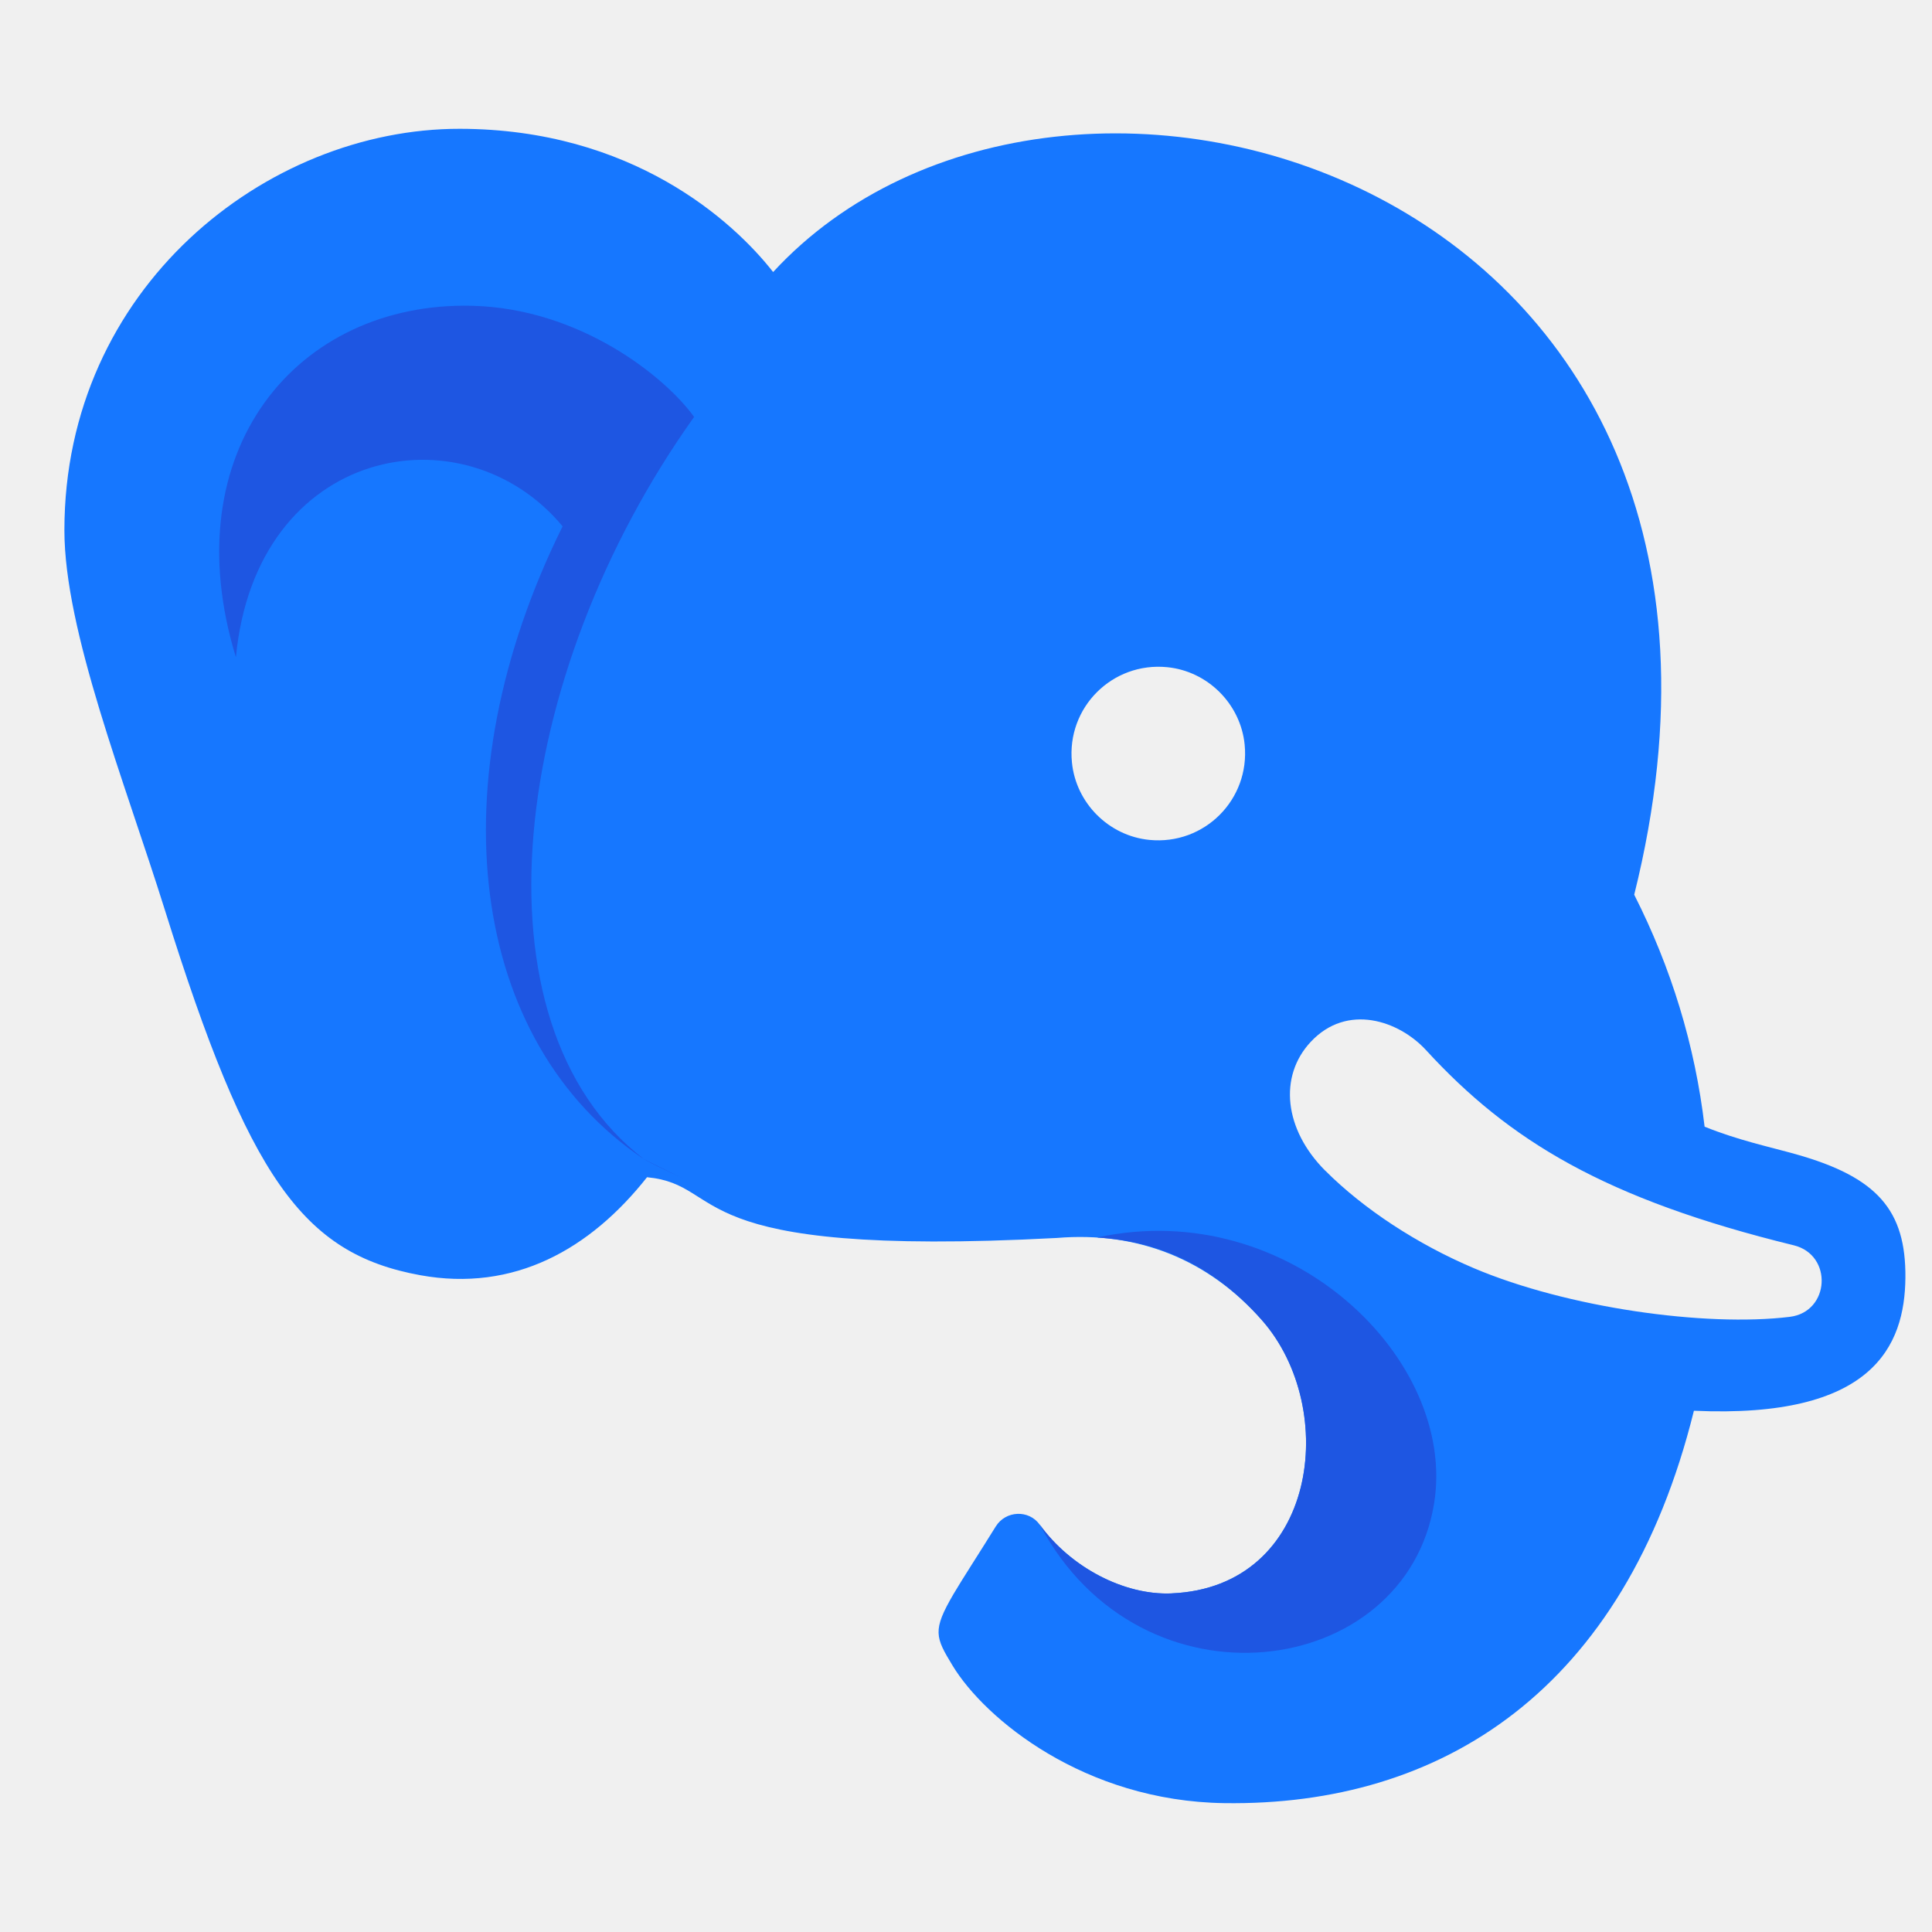
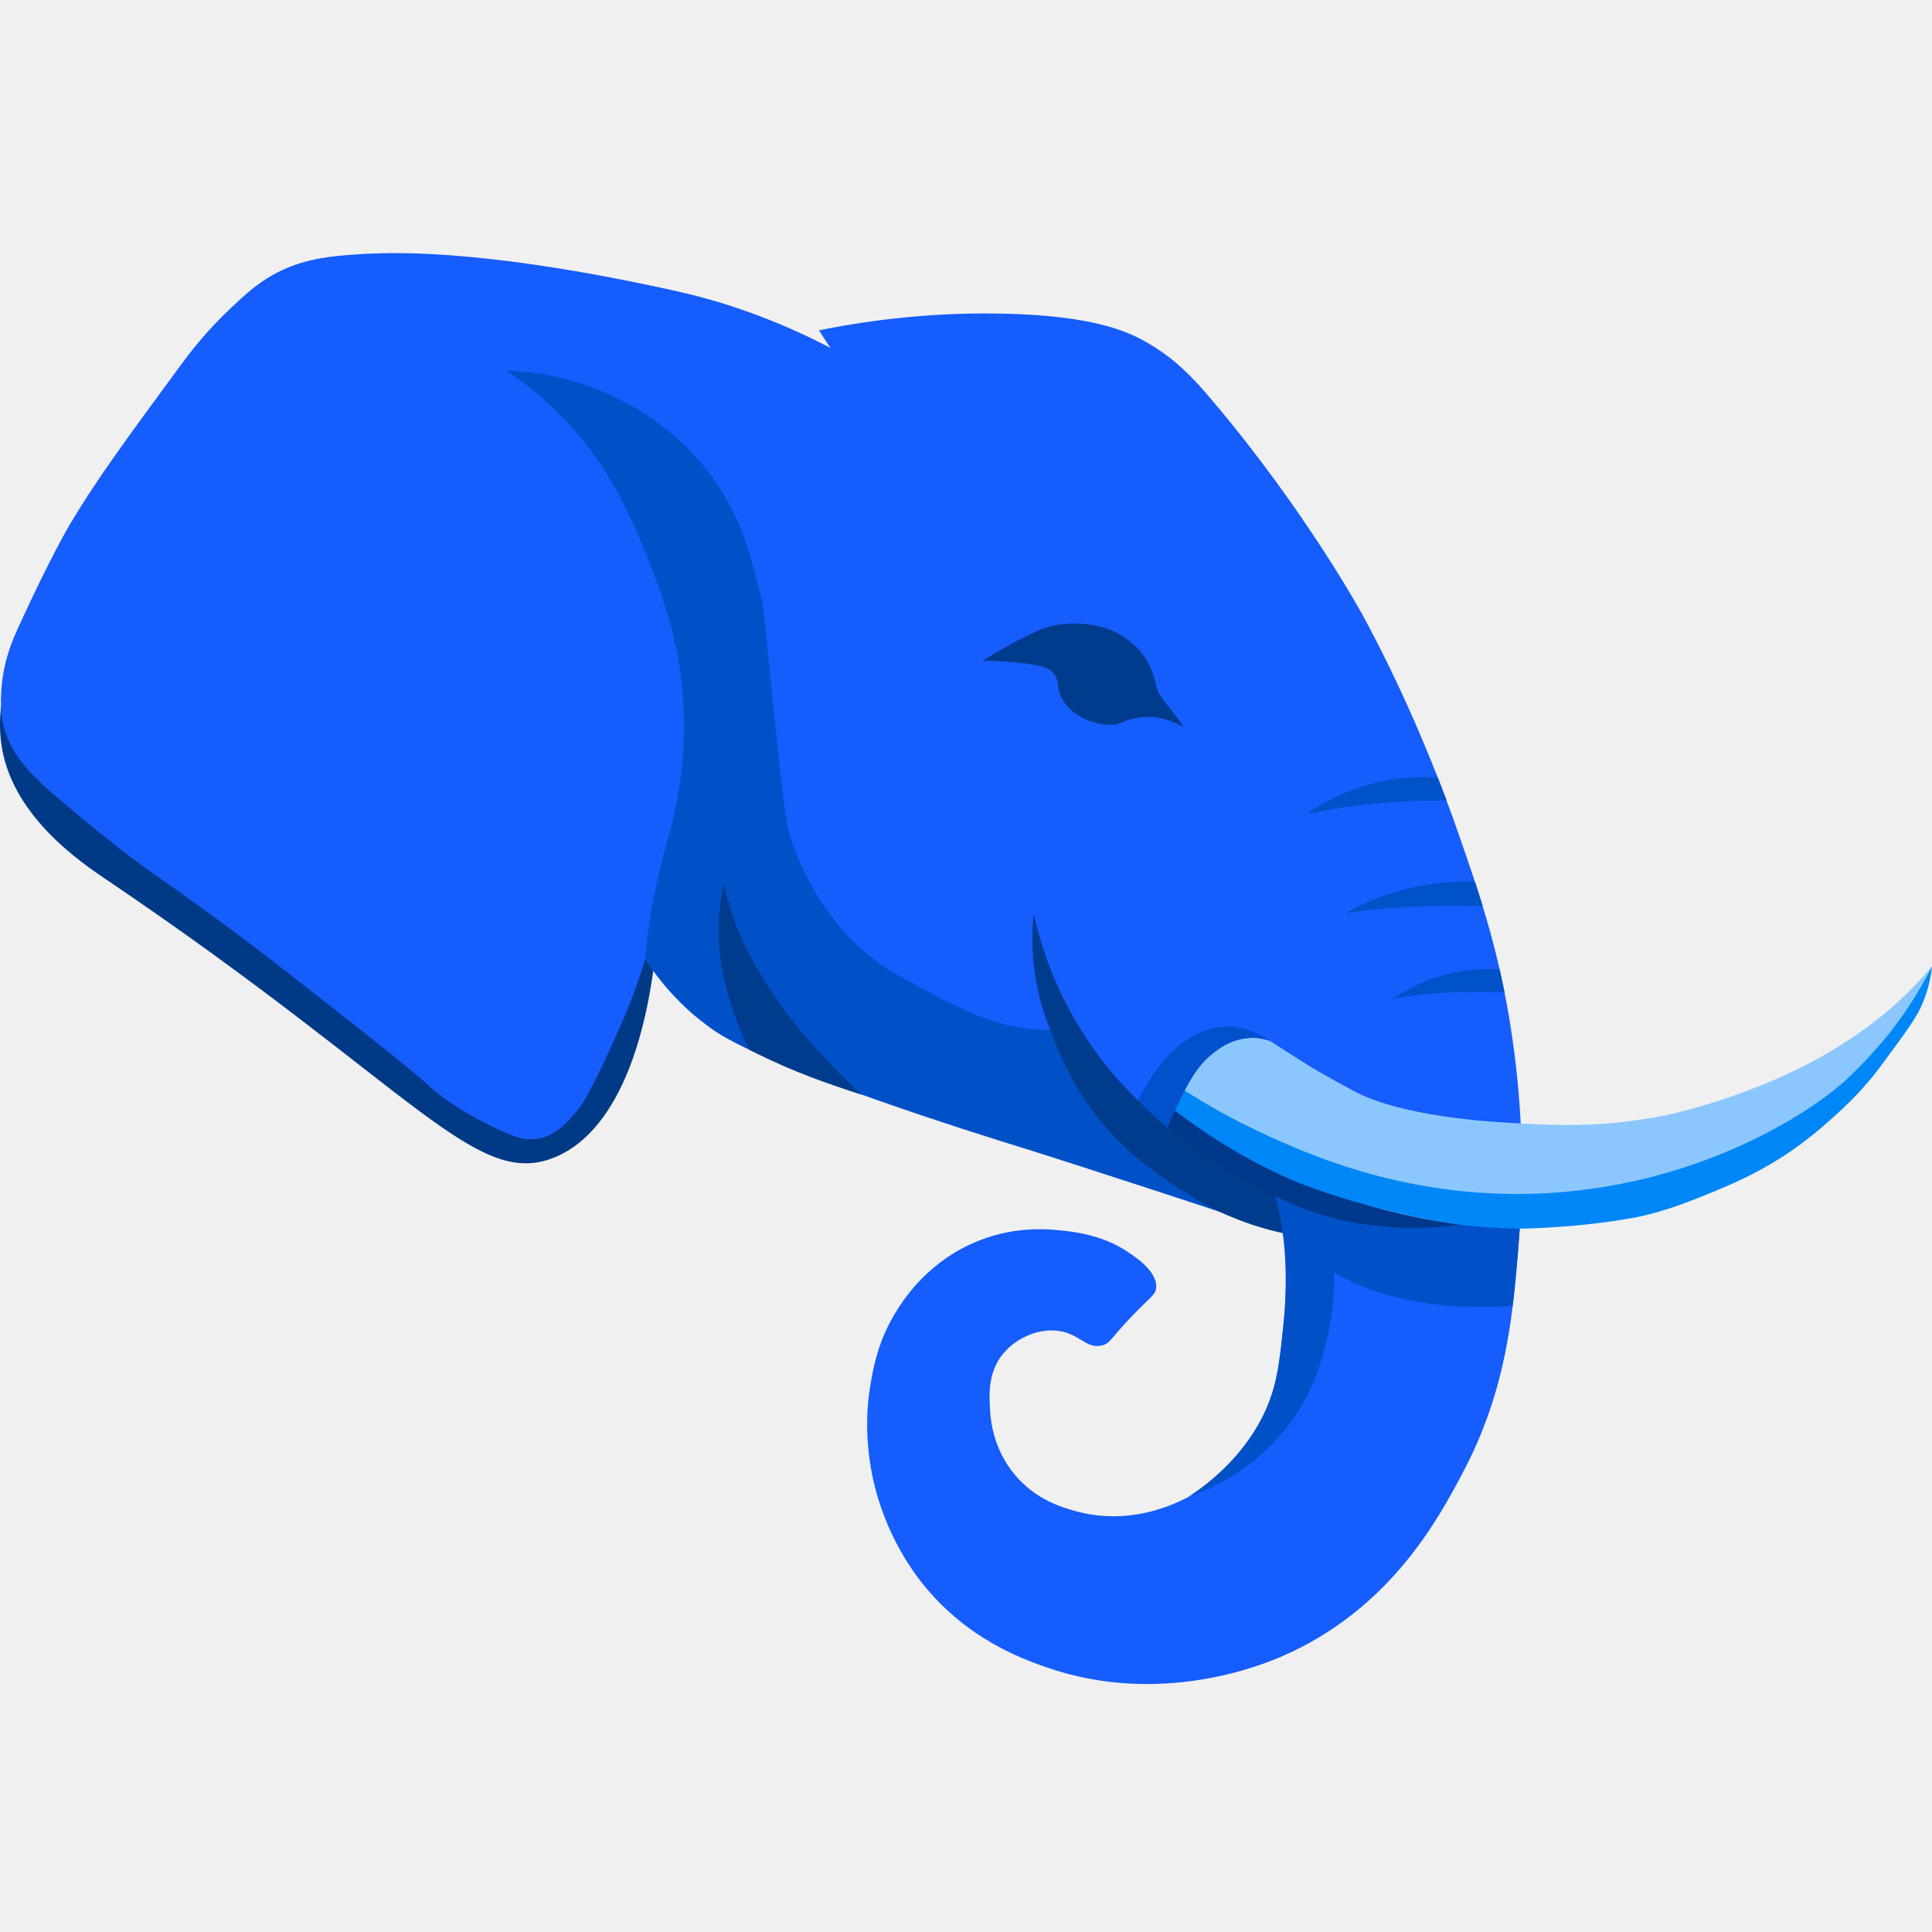
- <svg xmlns="http://www.w3.org/2000/svg" width="30" height="30" viewBox="0 0 30 30" fill="none">
-   <path d="M18.19 24.743C17.46 24.774 16.626 24.342 16.145 23.675C15.975 23.438 15.616 23.455 15.462 23.703C15.186 24.148 14.939 24.526 14.807 24.751C14.474 25.32 14.524 25.422 14.792 25.864C15.292 26.689 16.837 27.968 19.011 27.999C22.381 28.047 25.227 26.251 26.303 21.906C29.081 22.032 29.577 20.902 29.587 19.841C29.596 18.795 29.154 18.28 27.887 17.923C27.474 17.807 26.99 17.706 26.469 17.495C26.32 16.228 25.95 15.026 25.376 13.893C28.143 2.783 16.484 -0.632 12.005 4.224C11.382 3.428 9.81 2.004 7.141 2C4.129 1.996 1 4.478 1 8.233C1 9.796 1.935 12.133 2.561 14.133C3.861 18.288 4.699 19.468 6.524 19.801C7.984 20.067 9.165 19.397 10.047 18.28C11.323 18.403 10.473 19.537 16.41 19.223C17.677 19.117 18.769 19.564 19.594 20.498C20.807 21.873 20.457 24.647 18.19 24.742V24.743ZM17.848 13.042C17.217 12.98 16.707 12.47 16.645 11.839C16.56 10.986 17.271 10.276 18.124 10.36C18.755 10.422 19.265 10.933 19.327 11.563C19.411 12.415 18.701 13.126 17.848 13.042ZM20.578 18.178C19.94 17.539 19.852 16.715 20.352 16.179C20.919 15.571 21.724 15.85 22.143 16.306C23.433 17.712 24.921 18.619 27.854 19.337C28.465 19.487 28.416 20.372 27.791 20.448C26.48 20.608 24.335 20.306 22.888 19.693C22.012 19.322 21.176 18.776 20.578 18.177V18.178Z" fill="#1677FF" />
-   <path d="M17.044 19.216C17.044 19.216 17.037 19.216 17.032 19.216C18.065 19.274 18.903 19.716 19.594 20.498C20.807 21.873 20.457 24.647 18.19 24.742C17.461 24.773 16.626 24.341 16.146 23.674C17.72 26.651 21.828 26.082 22.269 23.343C22.629 21.114 20.03 18.57 17.044 19.214V19.216ZM10 18C7.248 15.887 7.919 10.482 10.778 6.474C10.332 5.853 9.008 4.787 7.326 4.748C4.614 4.684 2.681 6.998 3.663 10.206C3.977 6.918 7.208 6.331 8.736 8.173C6.765 12.148 7.278 16.177 10 18C15 19.219 12.244 19.21 10 18Z" fill="#1E56E2" />
-   <path d="M10 18H12L13 19H12L11 18.5L10 18Z" fill="#1677FF" />
+ <svg xmlns="http://www.w3.org/2000/svg" width="71" height="71" viewBox="0 0 71 71" fill="none">
+   <path d="M2.84 19.17L7.704 12.638L33.832 13.135L46.825 18.46L52.292 27.939L55.025 35.748L55.593 41.251V45.263L50.055 46.044L38.837 41.251L23.892 35.003L11.538 37.31L2.84 31.311L0.107 27.264V26.483L2.84 19.17Z" fill="#155DFC" />
+   <g clip-path="url(#clip0_204_272)">
+     <path d="M3.986 32.377C15.391 40.089 17.531 43.841 20.515 42.475C21.304 42.113 23.427 40.811 24.088 35.052C23.899 35.043 23.528 35.044 23.119 35.203C20.561 36.199 20.634 41.843 19.359 41.849C19.339 41.849 19.294 41.849 19.237 41.833C19.112 41.81 18.958 41.762 18.727 41.654C18.05 41.338 17.712 41.179 17.198 40.869C17.198 40.869 16.674 40.557 16.196 40.223C15.491 39.73 15.088 39.136 14.296 38.426C13.634 37.832 13.625 37.987 12.079 36.852C11.547 36.462 11.156 36.153 10.396 35.551C9.149 34.564 8.287 33.882 7.551 33.246C6.631 32.451 5.386 31.276 4.007 29.647C2.753 27.289 1.259 24.838 0.5 25.085C0.016 25.243 -0.059 26.436 0.035 27.236C0.347 29.935 2.957 31.683 3.986 32.379V32.377Z" fill="#003A86" />
+     <path d="M5.31 31.664C11.444 32.858 17.578 34.052 23.712 35.245C24.425 36.349 25.181 37.035 25.698 37.439C25.698 37.439 28.748 39.816 33.38 39.639C33.602 39.63 34.155 39.587 34.906 39.668C35.677 39.752 35.811 39.834 37.035 40.055C38.294 40.283 38.436 40.247 38.939 40.442C39.524 40.668 39.939 40.951 40.23 41.152C40.711 41.485 40.825 41.647 41.747 42.443C42.257 42.884 42.513 43.105 42.746 43.282C43.176 43.607 43.865 44.124 44.845 44.541C45.402 44.778 45.951 44.94 46.472 45.093C46.757 45.176 46.998 45.24 47.168 45.283C47.254 46.108 47.315 47.281 47.168 48.672C47.015 50.127 46.909 51.141 46.297 52.288C46.026 52.797 45.038 54.577 42.908 55.354C42.478 55.511 41.16 55.971 39.584 55.548C39.054 55.406 38.071 55.127 37.292 54.193C36.493 53.233 36.408 52.183 36.388 51.869C36.349 51.266 36.295 50.433 36.872 49.739C37.329 49.192 38.09 48.838 38.809 48.9C39.67 48.974 39.907 49.599 40.508 49.442C40.795 49.368 40.792 49.212 41.584 48.384C42.297 47.638 42.462 47.593 42.487 47.332C42.547 46.708 41.675 46.153 41.326 45.931C41.065 45.765 40.428 45.4 39.292 45.253C38.643 45.17 37.386 45.022 35.936 45.608C34.167 46.322 33.281 47.655 32.999 48.093C32.258 49.241 32.079 50.317 31.966 51.03C31.905 51.425 31.735 52.678 32.064 54.257C32.524 56.472 33.667 57.92 34.032 58.356C35.617 60.247 37.526 60.947 38.421 61.261C42.606 62.734 46.376 61.189 47.102 60.874C51.097 59.146 52.877 55.782 53.752 54.129C55.414 50.988 55.625 48.163 55.85 45.157C55.926 44.151 56.096 41.19 55.463 37.411C55.012 34.723 54.355 32.82 53.655 30.795C52.197 26.569 50.59 23.548 50.073 22.597C50.073 22.597 48.002 18.794 44.554 14.722C43.882 13.928 43.204 13.181 42.102 12.559C41.399 12.164 40.135 11.598 36.874 11.526C35.224 11.49 32.888 11.575 30.096 12.139C30.236 12.354 30.375 12.569 30.515 12.785C29.747 12.382 28.628 11.849 27.224 11.366C25.838 10.889 24.789 10.672 23.124 10.333C20.522 9.804 18.562 9.579 18.09 9.527C15.976 9.292 14.429 9.245 12.861 9.365C11.87 9.441 10.964 9.576 10.021 10.107C9.422 10.444 9.005 10.831 8.504 11.301C7.536 12.21 6.923 13.036 6.632 13.431C4.573 16.233 3.544 17.634 2.566 19.273C2.566 19.273 1.854 20.465 0.662 23.081C0.47 23.502 0.137 24.249 0.056 25.277C0.044 25.435 0.003 25.948 0.082 26.439C0.28 27.685 1.203 28.533 2.147 29.343C4.234 31.135 5.698 32.151 5.698 32.151C5.934 32.309 8.221 33.909 10.184 35.443C13.389 37.947 14.99 39.199 15.971 40.083C15.971 40.083 16.789 40.82 18.445 41.567C18.938 41.789 19.32 41.921 19.768 41.849C20.418 41.744 20.826 41.27 21.222 40.8C21.365 40.629 21.659 40.256 22.601 38.15C22.835 37.628 22.951 37.367 23.093 37.013C23.21 36.719 23.498 35.981 23.815 34.908C24.064 34.065 24.557 32.394 24.836 30.535C25.09 28.848 25.458 26.403 24.803 23.338C24.744 23.062 24.093 20.126 22.265 17.356C21.313 15.914 20.385 15.036 20.188 14.85C19.591 14.292 19.034 13.879 18.607 13.591C19.023 13.611 19.593 13.666 20.252 13.817C20.739 13.927 22.047 14.264 23.48 15.205C24.88 16.124 25.72 17.174 26.094 17.69C27.416 19.512 27.766 21.319 27.982 22.434C28.235 23.74 28.301 25.09 28.354 26.145C28.416 27.415 28.372 27.8 28.516 28.728C28.614 29.365 28.786 30.428 29.344 31.664C30.182 33.523 31.385 34.654 31.839 35.053C32.647 35.762 33.367 36.128 34.808 36.861C36.014 37.474 36.8 37.736 37.68 37.829C38.066 37.87 38.391 37.87 38.615 37.862C38.393 37.335 38.254 36.863 38.164 36.49C38.087 36.172 37.968 35.666 37.938 34.99C37.914 34.457 37.954 34.004 38.002 33.667C38.097 34.077 38.239 34.61 38.454 35.216C38.557 35.508 38.932 36.535 39.713 37.863C40.293 38.852 40.996 39.72 42.165 40.93C43.28 42.081 44.922 43.629 47.167 45.287C40.051 41.388 32.937 37.488 25.822 33.588" fill="#155DFC" />
+     <path d="M43.201 40.615C43.355 40.012 43.625 39.599 43.804 39.367C43.982 39.136 44.577 38.426 45.547 38.206C45.787 38.151 46.246 38.063 46.687 38.27C46.762 38.306 46.791 38.328 47.022 38.479C47.316 38.671 47.617 38.854 47.913 39.045C48.551 39.456 49.575 39.998 49.764 40.099C51.506 41.035 54.785 41.224 55.423 41.261C57.049 41.355 58.808 41.457 61.125 41.003C61.125 41.003 64.622 40.318 67.623 38.421C68.123 38.103 69.061 37.504 70.096 36.489C70.482 36.111 70.785 35.771 71 35.516C70.98 35.702 70.941 35.982 70.85 36.312C70.67 36.966 70.364 37.55 69.43 38.743C68.708 39.664 68.347 40.125 67.73 40.723C67.433 41.01 66.419 41.965 64.847 42.874C61.57 44.766 58.372 45.008 57.1 45.09C56.306 45.142 54.863 45.186 53.12 44.94C48.644 44.307 45.24 42.19 43.201 40.615Z" fill="#8BC7FE" />
+     <path d="M36.122 24.273C36.803 23.849 37.379 23.544 37.8 23.338C38.184 23.148 38.383 23.075 38.618 23.015C38.781 22.974 39.306 22.855 39.985 22.947C40.267 22.986 40.663 23.045 41.115 23.295C41.654 23.595 41.946 23.99 42.019 24.091C42.104 24.213 42.291 24.479 42.405 24.866C42.476 25.102 42.461 25.191 42.556 25.405C42.656 25.628 42.766 25.747 42.943 25.965C43.085 26.139 43.28 26.392 43.502 26.718C43.385 26.652 42.789 26.33 42.169 26.341C41.888 26.346 41.609 26.417 41.609 26.417C41.384 26.474 41.233 26.545 41.179 26.568C40.677 26.776 39.531 26.499 39.071 25.75C38.78 25.277 38.983 24.971 38.638 24.663C38.511 24.549 38.343 24.464 37.587 24.373C37.229 24.33 36.73 24.285 36.124 24.276L36.122 24.273Z" fill="#003C8D" />
+     <path d="M52.842 28.584C52.212 28.536 51.202 28.54 50.042 28.91C49.153 29.194 48.475 29.598 48.02 29.921C48.407 29.836 48.91 29.738 49.504 29.652C49.646 29.632 50.102 29.567 50.742 29.512C51.36 29.459 52.179 29.409 53.161 29.414C53.055 29.137 52.949 28.861 52.842 28.582V28.584Z" fill="#0052C9" />
+     <path d="M54.203 32.401C53.499 32.377 52.508 32.425 51.38 32.751C50.601 32.976 49.96 33.277 49.469 33.553C49.813 33.502 50.245 33.447 50.745 33.4C50.911 33.385 51.402 33.339 52.068 33.311C52.691 33.285 53.512 33.27 54.491 33.306C54.395 33.005 54.299 32.703 54.204 32.403L54.203 32.401Z" fill="#0052C9" />
+     <path d="M55.113 35.625C54.468 35.588 53.436 35.621 52.311 36.095C51.864 36.283 51.492 36.503 51.19 36.715C51.393 36.675 51.674 36.626 52.009 36.58C52.714 36.487 53.254 36.47 53.795 36.456C54.185 36.446 54.694 36.442 55.291 36.463L55.113 35.623V35.625Z" fill="#0052C9" />
+     <path d="M42.903 41.443C43.371 41.964 43.92 42.516 44.556 43.072C45.467 43.869 46.357 44.495 47.149 44.983C47.139 44.768 47.097 44.492 46.976 44.197C46.941 44.112 46.903 44.033 46.864 43.961C47.248 44.156 47.669 44.342 48.127 44.505C50.309 45.282 52.332 45.208 53.721 45.003C51.853 44.771 49.417 44.228 46.836 42.936C45.935 42.485 45.133 42.001 44.426 41.519C44.394 41.496 44.14 41.309 43.782 41.051C43.543 40.879 43.347 40.738 43.217 40.645C43.112 40.912 43.008 41.178 42.903 41.444V41.443Z" fill="#00398B" />
+     <path d="M43.217 39.868C43.93 40.342 44.945 40.962 46.221 41.563C47.99 42.398 51.84 44.157 56.964 43.841C62.553 43.497 66.541 40.874 67.814 39.71C68.699 38.901 69.429 37.977 69.429 37.977C70.157 37.054 70.66 36.187 71 35.515C70.948 35.971 70.833 36.454 70.622 36.939C70.439 37.36 70.136 37.779 69.542 38.598C69.133 39.161 68.928 39.443 68.623 39.796C68.141 40.356 67.727 40.733 67.431 41.001C67.014 41.38 66.394 41.937 65.492 42.518C65.27 42.66 65.057 42.788 64.855 42.902C64.414 43.15 63.953 43.38 63.346 43.634C62.274 44.084 61.509 44.406 60.436 44.668C60.436 44.668 59.03 45.01 56.563 45.13C56.204 45.148 55.852 45.152 55.852 45.152C55.631 45.154 55.336 45.157 54.975 45.141C54.975 45.141 54.542 45.128 54.062 45.063C50.064 44.529 47.329 43.301 47.329 43.301C46.158 42.774 44.592 41.936 42.931 40.619C43.027 40.367 43.123 40.116 43.218 39.864L43.217 39.868Z" fill="#0087F7" />
+     <path d="M41.825 40.452C41.929 40.236 42.082 39.945 42.297 39.62C42.45 39.388 42.71 38.996 43.055 38.669C43.285 38.45 44.135 37.645 45.298 37.733C45.543 37.752 46.059 37.829 46.625 38.241C46.471 38.189 46.233 38.13 45.945 38.14C45.341 38.16 44.913 38.462 44.674 38.637C43.977 39.146 43.647 39.835 43.2 40.767C43.065 41.049 42.967 41.285 42.903 41.444C42.709 41.326 42.477 41.16 42.244 40.934C42.072 40.767 41.934 40.601 41.825 40.453V40.452Z" fill="#0051CB" />
+     <path d="M36.616 41.884C38.502 42.464 40.49 43.114 42.264 43.692C43.362 44.05 44.26 44.347 44.846 44.541C42.769 42.314 40.694 40.088 38.617 37.861C38.312 37.857 37.834 37.834 37.262 37.725C36.855 37.648 35.926 37.438 33.992 36.387C33.102 35.903 32.657 35.661 32.227 35.343C30.119 33.78 29.306 31.528 29.073 30.858C28.867 30.262 28.726 28.935 28.451 26.306C28.095 22.897 28.148 22.679 27.903 21.691C27.571 20.357 27.216 18.922 26.095 17.431C24.606 15.449 22.657 14.55 21.577 14.171C20.379 13.75 19.322 13.644 18.608 13.622C19.12 13.962 19.816 14.478 20.544 15.204C22.423 17.074 23.227 19.059 23.869 20.689C24.327 21.851 24.938 23.443 25.095 25.627C25.218 27.33 25.013 28.662 24.966 28.951C24.658 30.86 24.049 32.026 23.763 34.718C23.739 34.943 23.722 35.128 23.713 35.244C24.117 35.86 24.509 36.319 24.807 36.637C25.096 36.946 25.333 37.149 25.406 37.221C25.406 37.221 25.819 37.586 26.293 37.904C28.464 39.36 36.616 41.882 36.616 41.882V41.884Z" fill="#0051C8" />
+     <path d="M37.987 33.584C37.918 34.271 37.891 35.296 38.164 36.489C38.3 37.081 38.462 37.504 38.598 37.861C38.935 38.738 39.495 40.154 40.744 41.553C41.613 42.526 42.493 43.115 43.199 43.592C43.5 43.794 43.903 44.065 44.466 44.354C45.548 44.913 46.524 45.186 47.205 45.33C47.1 44.89 46.994 44.452 46.889 44.012C44.639 42.96 43.086 41.671 42.145 40.763C41.451 40.093 40.328 38.992 39.351 37.211C38.575 35.797 38.191 34.5 37.987 33.582V33.584Z" fill="#003C8D" />
+     <path d="M43.728 54.98C44.37 54.758 45.298 54.343 46.218 53.562C47.055 52.851 47.539 52.132 47.735 51.819C48.31 50.902 48.532 50.098 48.687 49.527C48.86 48.886 49.044 47.938 49.025 46.767C49.266 46.903 49.605 47.078 50.025 47.252C50.947 47.631 51.701 47.767 52.172 47.848C53.109 48.011 53.845 48.021 54.414 48.025C54.894 48.029 55.298 48.011 55.591 47.992C55.625 47.689 55.658 47.382 55.688 47.072C55.753 46.42 55.806 45.779 55.85 45.152C55.456 45.147 55.041 45.13 54.608 45.1C54.276 45.076 53.956 45.044 53.651 45.009C53.235 45.066 52.677 45.122 52.017 45.125C50.109 45.134 48.722 44.701 48.378 44.588C47.733 44.377 47.218 44.141 46.861 43.959C46.925 44.194 47.007 44.529 47.079 44.934C47.165 45.416 47.366 46.705 47.167 48.67C47.034 49.983 46.967 50.654 46.661 51.46C46.399 52.154 45.687 53.664 43.725 54.976L43.728 54.98Z" fill="#0050C8" />
+     <path d="M31.671 40.23C31.362 39.941 30.388 39.022 29.552 38.036C29.352 37.801 29.02 37.404 28.623 36.842C28.492 36.655 28.354 36.451 28.212 36.229C27.879 35.704 27.444 35.011 27.062 34.02C26.826 33.406 26.683 32.869 26.594 32.471C26.355 33.606 26.393 34.549 26.465 35.166C26.548 35.876 26.703 36.393 26.837 36.828C26.981 37.297 27.196 37.899 27.525 38.574C27.979 38.805 28.369 38.986 28.666 39.117C29.502 39.488 30.169 39.724 30.603 39.876C31.036 40.029 31.404 40.146 31.672 40.23H31.671Z" fill="#003C8D" />
+   </g>
+   <defs>
+     <clipPath id="clip0_204_272">
+       <rect width="71" height="71" fill="white" />
+     </clipPath>
+   </defs>
</svg>
